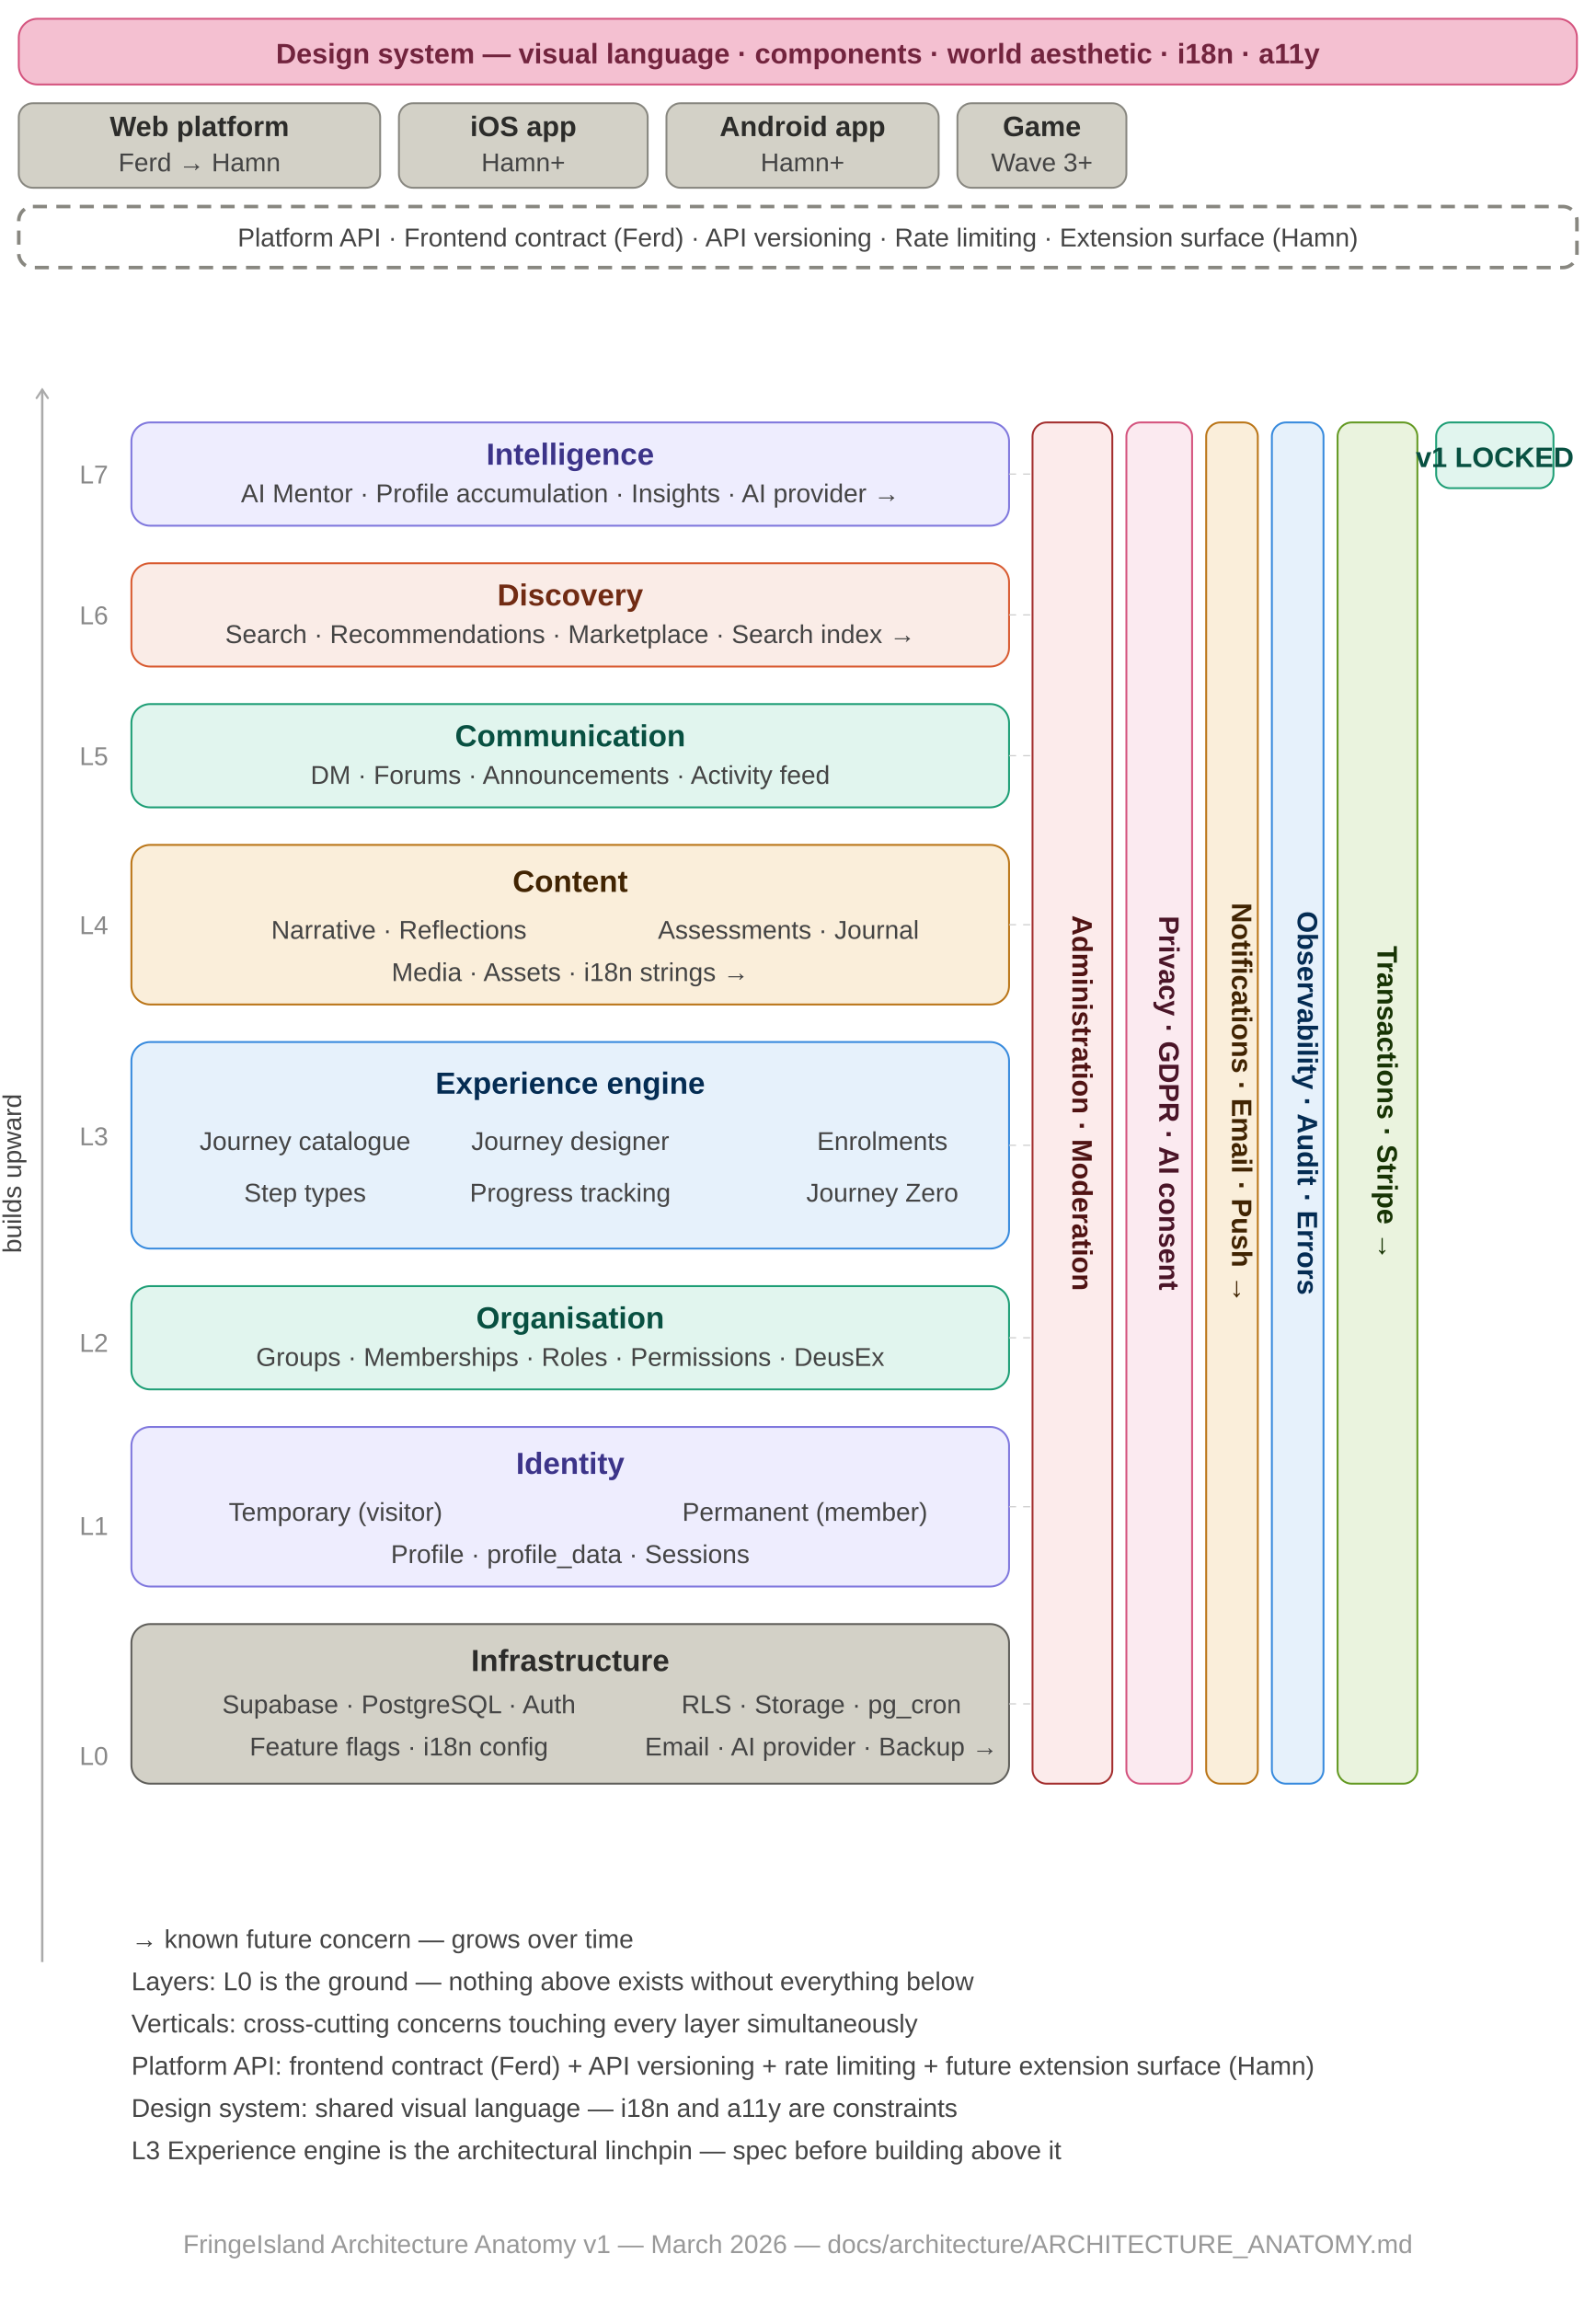
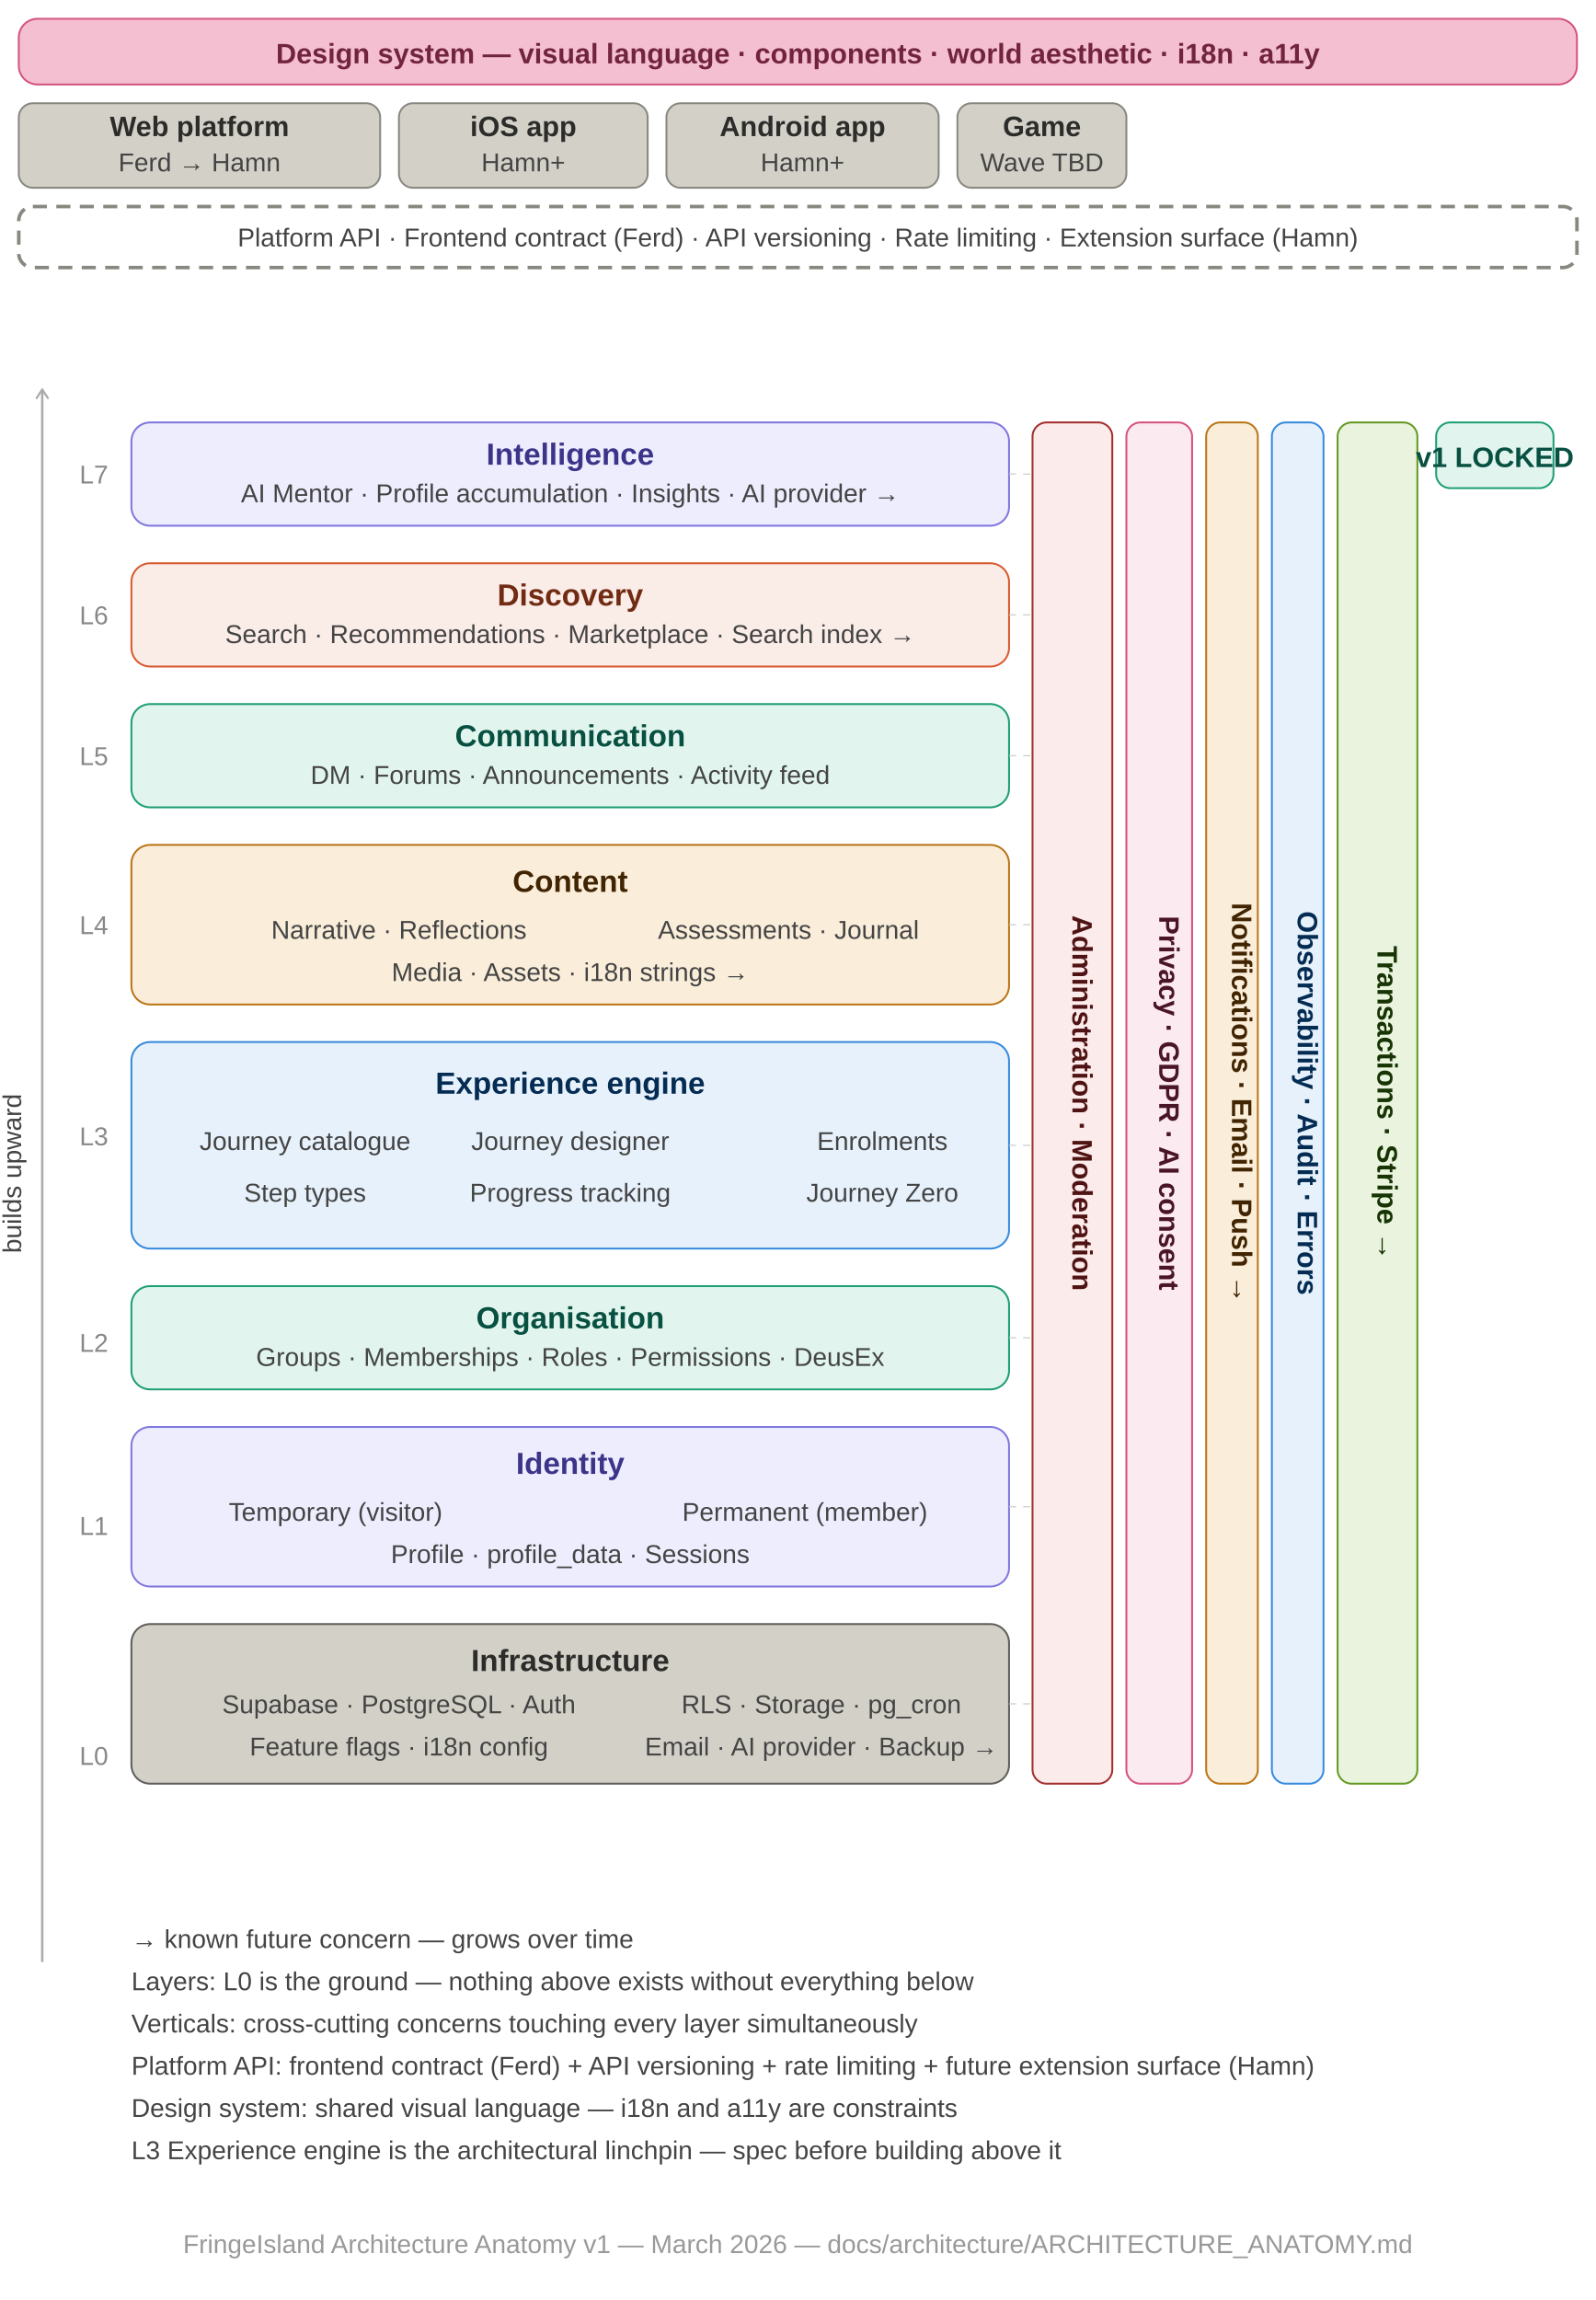
<svg xmlns="http://www.w3.org/2000/svg" width="680" height="980" viewBox="0 0 680 980">
  <defs>
    <style>
      text { font-family: Arial, sans-serif; }
      .label-sm { font-size: 11px; fill: #444; }
      .label-md { font-size: 12px; font-weight: 600; }
      .label-lg { font-size: 13px; font-weight: 700; }
      .layer-num { font-size: 11px; fill: #888; }
    </style>
  </defs>
  <rect x="8" y="8" width="664" height="28" rx="8" fill="#F4C0D1" stroke="#D4537E" stroke-width="0.8" />
  <text x="340" y="27" text-anchor="middle" class="label-md" fill="#72243E">Design system — visual language · components · world aesthetic · i18n · a11y</text>
  <rect x="8" y="44" width="154" height="36" rx="6" fill="#D3D1C7" stroke="#888780" stroke-width="0.8" />
  <text x="85" y="58" text-anchor="middle" class="label-md" fill="#2C2C2A">Web platform</text>
  <text x="85" y="73" text-anchor="middle" class="label-sm">Ferd → Hamn</text>
  <rect x="170" y="44" width="106" height="36" rx="6" fill="#D3D1C7" stroke="#888780" stroke-width="0.8" />
  <text x="223" y="58" text-anchor="middle" class="label-md" fill="#2C2C2A">iOS app</text>
  <text x="223" y="73" text-anchor="middle" class="label-sm">Hamn+</text>
  <rect x="284" y="44" width="116" height="36" rx="6" fill="#D3D1C7" stroke="#888780" stroke-width="0.8" />
  <text x="342" y="58" text-anchor="middle" class="label-md" fill="#2C2C2A">Android app</text>
  <text x="342" y="73" text-anchor="middle" class="label-sm">Hamn+</text>
  <rect x="408" y="44" width="72" height="36" rx="6" fill="#D3D1C7" stroke="#888780" stroke-width="0.8" />
  <text x="444" y="58" text-anchor="middle" class="label-md" fill="#2C2C2A">Game</text>
-   <text x="444" y="73" text-anchor="middle" class="label-sm">Wave 3+</text>
+   <text x="444" y="73" text-anchor="middle" class="label-sm">Wave TBD</text>
  <rect x="8" y="88" width="664" height="26" rx="6" fill="none" stroke="#888780" stroke-width="1.5" stroke-dasharray="6 4" />
  <text x="340" y="105" text-anchor="middle" class="label-sm" fill="#444">Platform API · Frontend contract (Ferd) · API versioning · Rate limiting · Extension surface (Hamn)</text>
  <line x1="18" y1="836" x2="18" y2="166" stroke="#aaa" stroke-width="1" marker-end="url(#arr)" />
  <defs>
    <marker id="arr" viewBox="0 0 10 10" refX="8" refY="5" markerWidth="6" markerHeight="6" orient="auto-start-reverse">
      <path d="M2 1L8 5L2 9" fill="none" stroke="#aaa" stroke-width="1.5" stroke-linecap="round" />
    </marker>
  </defs>
  <text x="9" y="500" text-anchor="middle" class="label-sm" fill="#aaa" transform="rotate(-90,9,500)">builds upward</text>
  <text x="40" y="206" text-anchor="middle" class="layer-num">L7</text>
  <text x="40" y="266" text-anchor="middle" class="layer-num">L6</text>
  <text x="40" y="326" text-anchor="middle" class="layer-num">L5</text>
  <text x="40" y="398" text-anchor="middle" class="layer-num">L4</text>
  <text x="40" y="488" text-anchor="middle" class="layer-num">L3</text>
  <text x="40" y="576" text-anchor="middle" class="layer-num">L2</text>
  <text x="40" y="654" text-anchor="middle" class="layer-num">L1</text>
  <text x="40" y="752" text-anchor="middle" class="layer-num">L0</text>
  <rect x="56" y="180" width="374" height="44" rx="8" fill="#EEEDFE" stroke="#7F77DD" stroke-width="0.8" />
  <text x="243" y="198" text-anchor="middle" class="label-lg" fill="#3C3489">Intelligence</text>
  <text x="243" y="214" text-anchor="middle" class="label-sm" fill="#534AB7">AI Mentor · Profile accumulation · Insights · AI provider →</text>
  <rect x="56" y="240" width="374" height="44" rx="8" fill="#FAECE7" stroke="#D85A30" stroke-width="0.8" />
  <text x="243" y="258" text-anchor="middle" class="label-lg" fill="#712B13">Discovery</text>
  <text x="243" y="274" text-anchor="middle" class="label-sm" fill="#993C1D">Search · Recommendations · Marketplace · Search index →</text>
  <rect x="56" y="300" width="374" height="44" rx="8" fill="#E1F5EE" stroke="#1D9E75" stroke-width="0.8" />
  <text x="243" y="318" text-anchor="middle" class="label-lg" fill="#085041">Communication</text>
  <text x="243" y="334" text-anchor="middle" class="label-sm" fill="#0F6E56">DM · Forums · Announcements · Activity feed</text>
  <rect x="56" y="360" width="374" height="68" rx="8" fill="#FAEEDA" stroke="#BA7517" stroke-width="0.8" />
  <text x="243" y="380" text-anchor="middle" class="label-lg" fill="#412402">Content</text>
  <text x="170" y="400" text-anchor="middle" class="label-sm" fill="#633806">Narrative · Reflections</text>
  <text x="336" y="400" text-anchor="middle" class="label-sm" fill="#633806">Assessments · Journal</text>
  <text x="243" y="418" text-anchor="middle" class="label-sm" fill="#633806">Media · Assets · i18n strings →</text>
  <rect x="56" y="444" width="374" height="88" rx="8" fill="#E6F1FB" stroke="#378ADD" stroke-width="0.8" />
  <text x="243" y="466" text-anchor="middle" class="label-lg" fill="#042C53">Experience engine</text>
  <text x="130" y="490" text-anchor="middle" class="label-sm" fill="#185FA5">Journey catalogue</text>
  <text x="243" y="490" text-anchor="middle" class="label-sm" fill="#185FA5">Journey designer</text>
  <text x="376" y="490" text-anchor="middle" class="label-sm" fill="#185FA5">Enrolments</text>
  <text x="130" y="512" text-anchor="middle" class="label-sm" fill="#185FA5">Step types</text>
  <text x="243" y="512" text-anchor="middle" class="label-sm" fill="#185FA5">Progress tracking</text>
  <text x="376" y="512" text-anchor="middle" class="label-sm" fill="#185FA5">Journey Zero</text>
  <rect x="56" y="548" width="374" height="44" rx="8" fill="#E1F5EE" stroke="#1D9E75" stroke-width="0.8" />
  <text x="243" y="566" text-anchor="middle" class="label-lg" fill="#085041">Organisation</text>
  <text x="243" y="582" text-anchor="middle" class="label-sm" fill="#0F6E56">Groups · Memberships · Roles · Permissions · DeusEx</text>
  <rect x="56" y="608" width="374" height="68" rx="8" fill="#EEEDFE" stroke="#7F77DD" stroke-width="0.8" />
  <text x="243" y="628" text-anchor="middle" class="label-lg" fill="#3C3489">Identity</text>
  <text x="143" y="648" text-anchor="middle" class="label-sm" fill="#534AB7">Temporary (visitor)</text>
  <text x="343" y="648" text-anchor="middle" class="label-sm" fill="#534AB7">Permanent (member)</text>
  <text x="243" y="666" text-anchor="middle" class="label-sm" fill="#534AB7">Profile · profile_data · Sessions</text>
  <rect x="56" y="692" width="374" height="68" rx="8" fill="#D3D1C7" stroke="#5F5E5A" stroke-width="0.8" />
  <text x="243" y="712" text-anchor="middle" class="label-lg" fill="#2C2C2A">Infrastructure</text>
  <text x="170" y="730" text-anchor="middle" class="label-sm" fill="#444441">Supabase · PostgreSQL · Auth</text>
  <text x="350" y="730" text-anchor="middle" class="label-sm" fill="#444441">RLS · Storage · pg_cron</text>
  <text x="170" y="748" text-anchor="middle" class="label-sm" fill="#444441">Feature flags · i18n config</text>
  <text x="350" y="748" text-anchor="middle" class="label-sm" fill="#444441">Email · AI provider · Backup →</text>
  <line x1="430" y1="202" x2="440" y2="202" stroke="#ccc" stroke-width="0.5" stroke-dasharray="3 3" />
  <line x1="430" y1="262" x2="440" y2="262" stroke="#ccc" stroke-width="0.5" stroke-dasharray="3 3" />
  <line x1="430" y1="322" x2="440" y2="322" stroke="#ccc" stroke-width="0.5" stroke-dasharray="3 3" />
  <line x1="430" y1="394" x2="440" y2="394" stroke="#ccc" stroke-width="0.5" stroke-dasharray="3 3" />
  <line x1="430" y1="488" x2="440" y2="488" stroke="#ccc" stroke-width="0.5" stroke-dasharray="3 3" />
  <line x1="430" y1="570" x2="440" y2="570" stroke="#ccc" stroke-width="0.5" stroke-dasharray="3 3" />
  <line x1="430" y1="642" x2="440" y2="642" stroke="#ccc" stroke-width="0.5" stroke-dasharray="3 3" />
  <line x1="430" y1="726" x2="440" y2="726" stroke="#ccc" stroke-width="0.5" stroke-dasharray="3 3" />
  <rect x="440" y="180" width="34" height="580" rx="6" fill="#FCEBEB" stroke="#A32D2D" stroke-width="0.8" />
  <text x="457" y="470" text-anchor="middle" class="label-md" fill="#501313" transform="rotate(90,457,470)">Administration · Moderation</text>
  <rect x="480" y="180" width="28" height="580" rx="6" fill="#FBEAF0" stroke="#D4537E" stroke-width="0.8" />
  <text x="494" y="470" text-anchor="middle" class="label-md" fill="#4B1528" transform="rotate(90,494,470)">Privacy · GDPR · AI consent</text>
  <rect x="514" y="180" width="22" height="580" rx="6" fill="#FAEEDA" stroke="#BA7517" stroke-width="0.8" />
  <text x="525" y="470" text-anchor="middle" class="label-md" fill="#412402" transform="rotate(90,525,470)">Notifications · Email · Push →</text>
  <rect x="542" y="180" width="22" height="580" rx="6" fill="#E6F1FB" stroke="#378ADD" stroke-width="0.8" />
  <text x="553" y="470" text-anchor="middle" class="label-md" fill="#042C53" transform="rotate(90,553,470)">Observability · Audit · Errors</text>
  <rect x="570" y="180" width="34" height="580" rx="6" fill="#EAF3DE" stroke="#639922" stroke-width="0.8" />
  <text x="587" y="470" text-anchor="middle" class="label-md" fill="#173404" transform="rotate(90,587,470)">Transactions · Stripe →</text>
  <rect x="612" y="180" width="50" height="28" rx="6" fill="#E1F5EE" stroke="#1D9E75" stroke-width="0.8" />
  <text x="637" y="199" text-anchor="middle" class="label-md" fill="#085041">v1 LOCKED</text>
  <text x="56" y="830" class="label-sm" fill="#666">→  known future concern — grows over time</text>
  <text x="56" y="848" class="label-sm" fill="#666">Layers: L0 is the ground — nothing above exists without everything below</text>
  <text x="56" y="866" class="label-sm" fill="#666">Verticals: cross-cutting concerns touching every layer simultaneously</text>
  <text x="56" y="884" class="label-sm" fill="#666">Platform API: frontend contract (Ferd) + API versioning + rate limiting + future extension surface (Hamn)</text>
  <text x="56" y="902" class="label-sm" fill="#666">Design system: shared visual language — i18n and a11y are constraints</text>
  <text x="56" y="920" class="label-sm" fill="#666">L3 Experience engine is the architectural linchpin — spec before building above it</text>
  <text x="340" y="960" text-anchor="middle" font-size="11" fill="#999">FringeIsland Architecture Anatomy v1 — March 2026 — docs/architecture/ARCHITECTURE_ANATOMY.md</text>
</svg>
